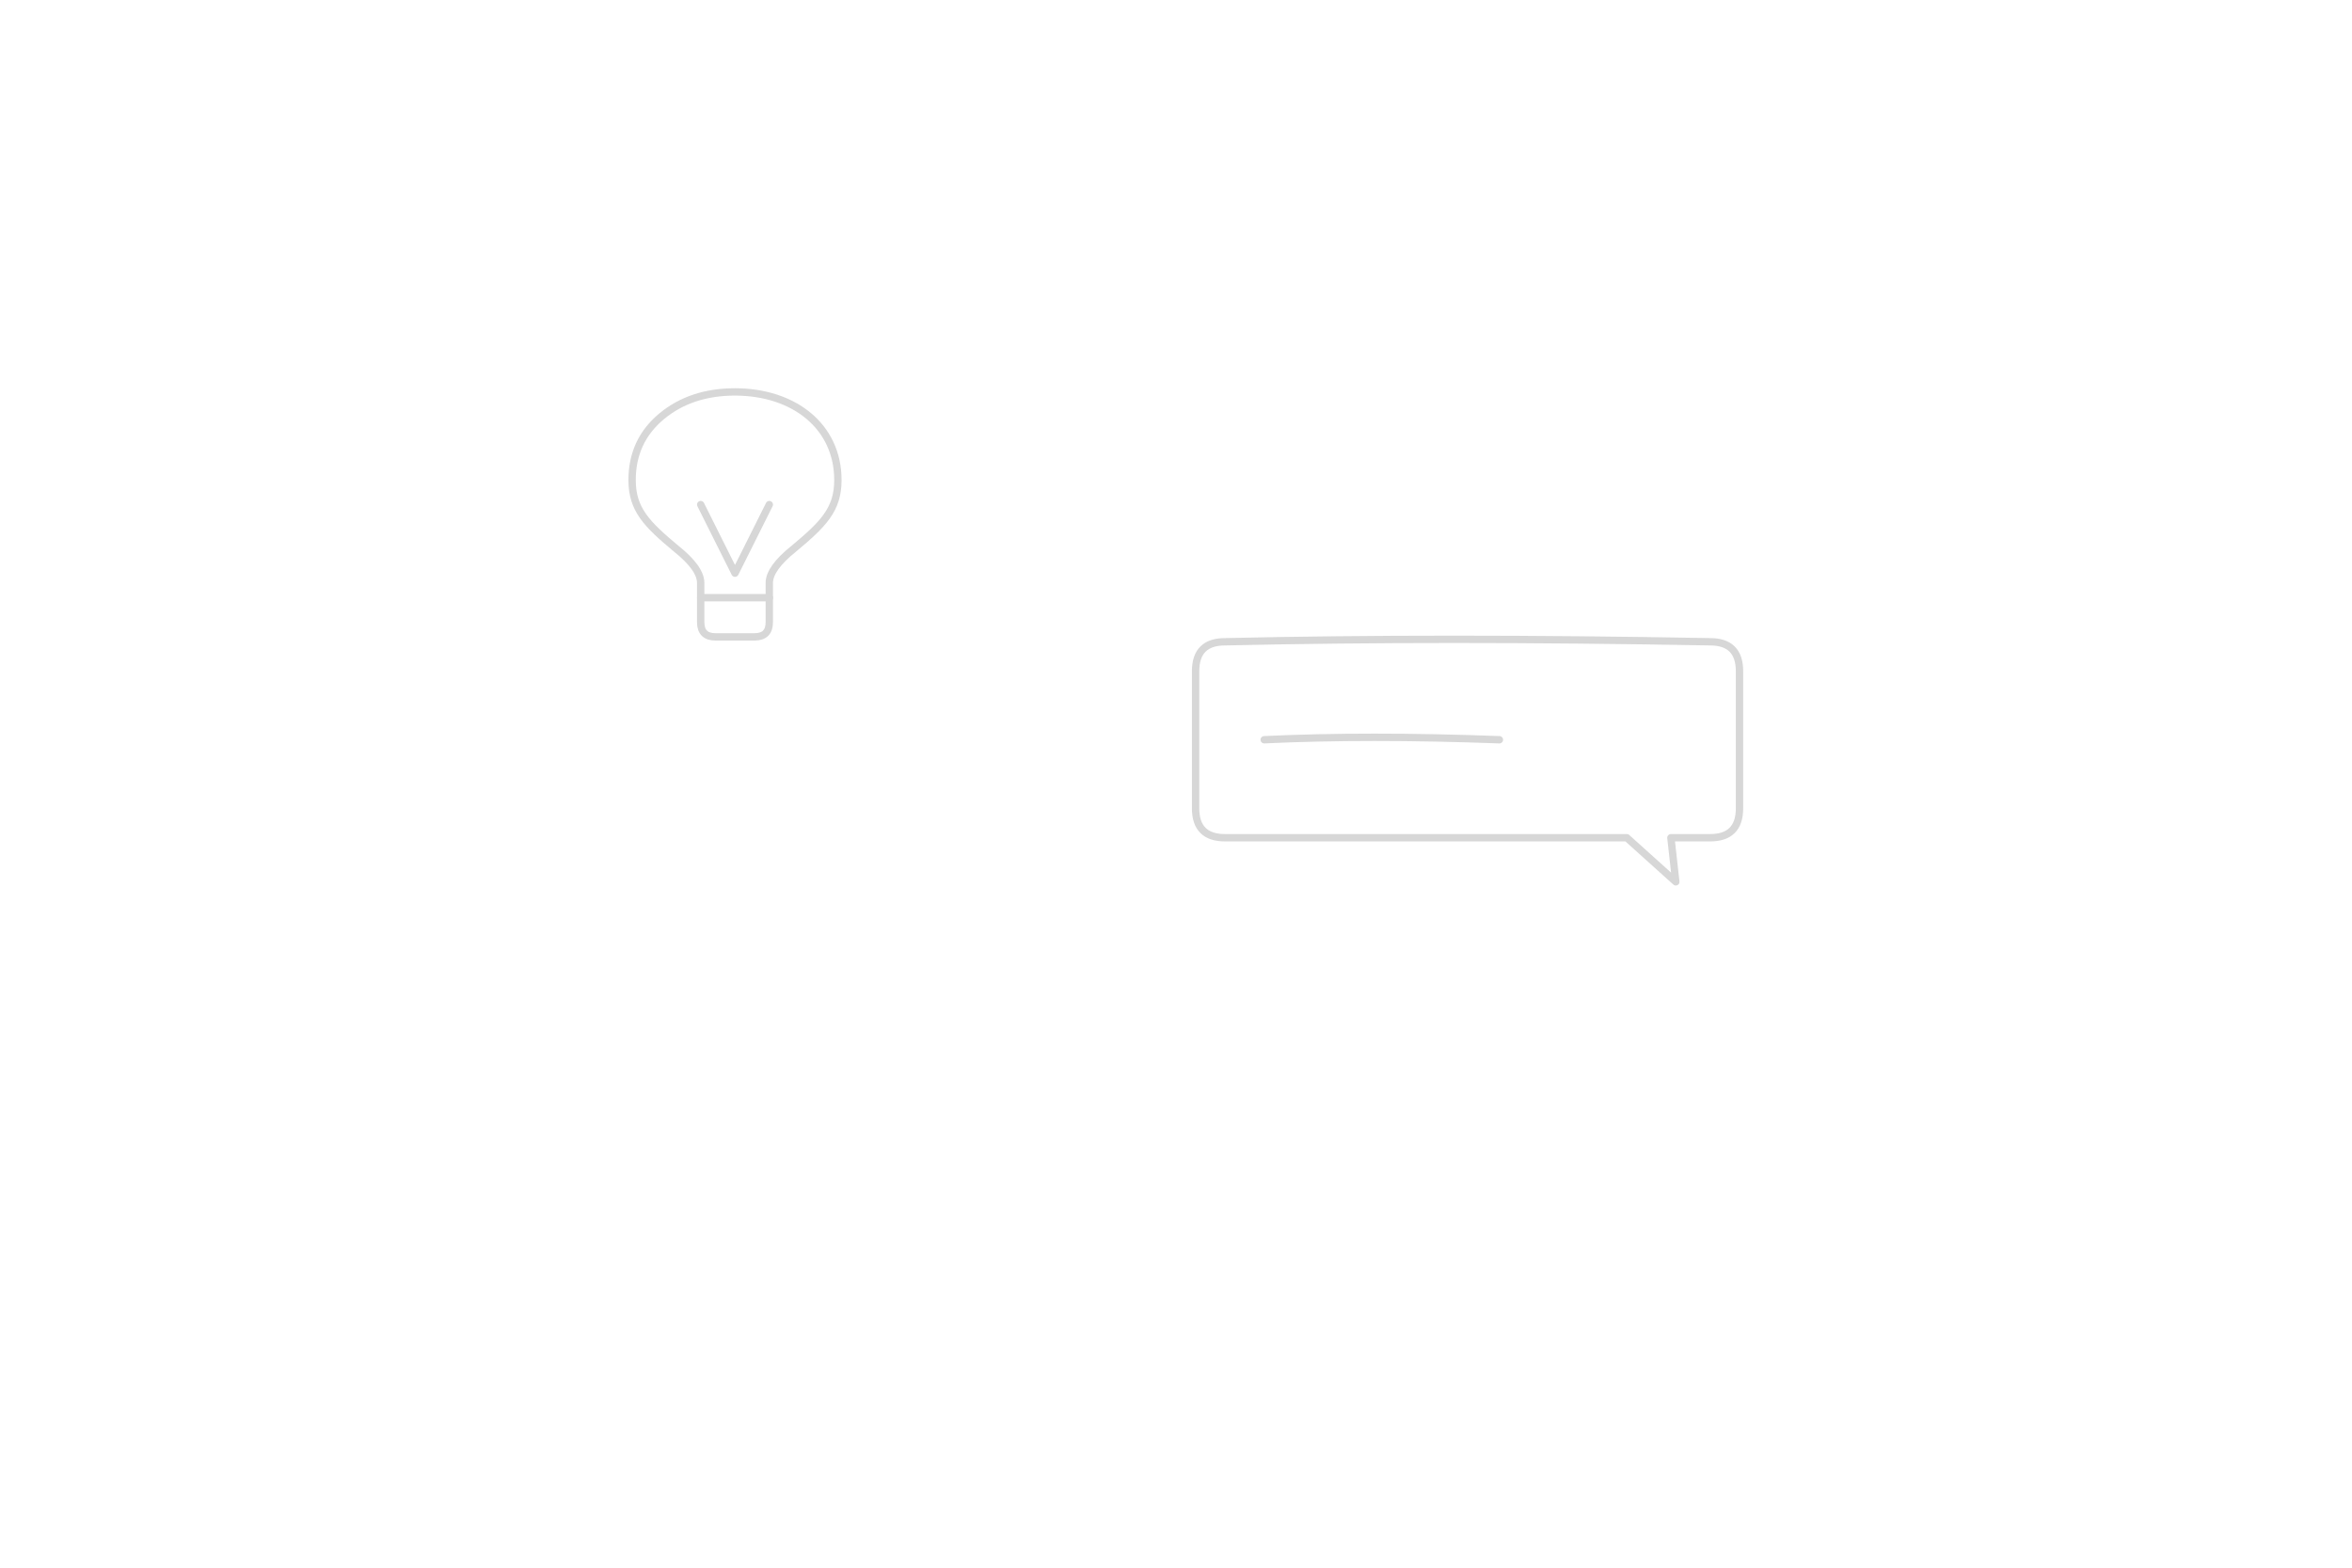
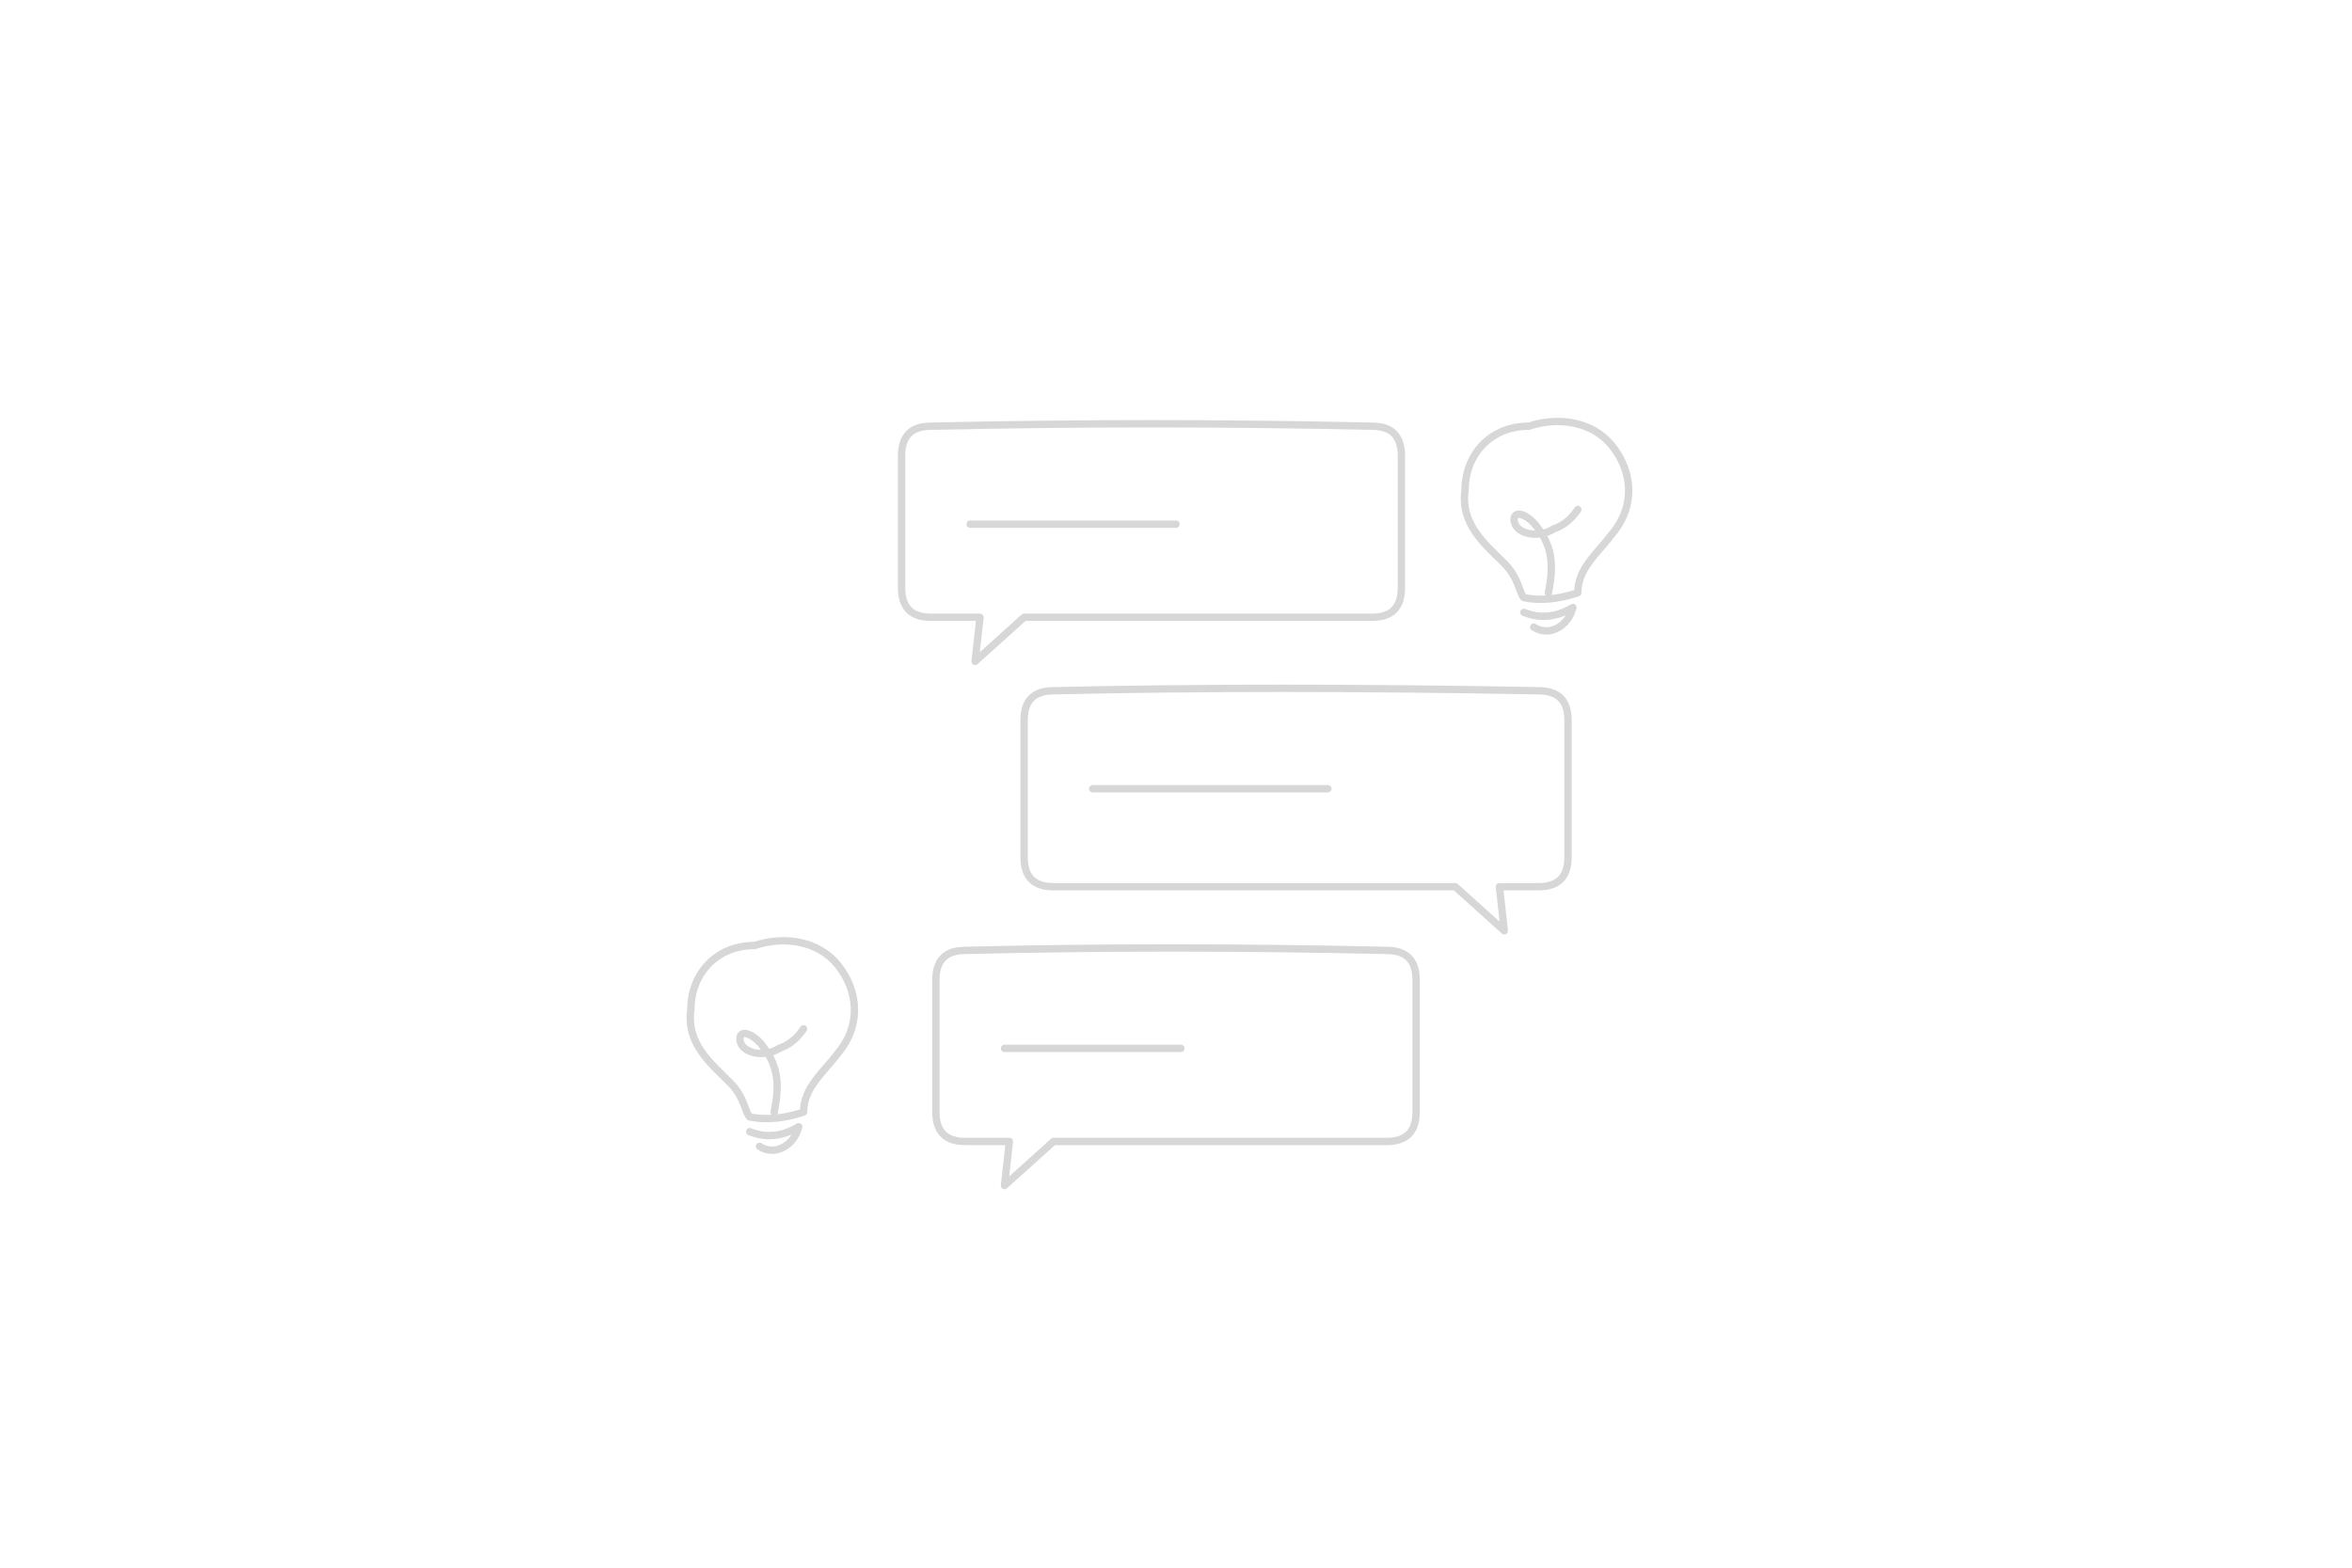
- <svg xmlns="http://www.w3.org/2000/svg" viewBox="0 0 480 320" fill="none" stroke="#c4c4c4" stroke-width="1.5" stroke-linecap="round" stroke-linejoin="round" role="img" aria-label="An idea emerging during an interview">
+ <svg xmlns="http://www.w3.org/2000/svg" viewBox="0 0 480 320" fill="none" stroke="#c4c4c4" stroke-width="1.5" stroke-linecap="round" stroke-linejoin="round" role="img" aria-label="Three interview remarks with two ideas alongside them">
  <g opacity=".68">
-     <path d="M250 131Q294 130 349 131Q355 131 355 137L355 165Q355 171 349 171L341 171L342 180L332 171L250 171Q244 171 244 165L244 137Q244 131 250 131Z" />
-     <path d="M258 151Q279 150 306 151" />
-     <path d="M135 85Q141 80 150 80C162 80 171 87 171 98C171 104 168 107 162 112Q157 116 157 119L157 122L143 122L143 119Q143 116 138 112C132 107 129 104 129 98Q129 90 135 85Z" />
-     <path d="M143 103L150 117L157 103" />
-     <path d="M143 122L143 127Q143 130 146 130L154 130Q157 130 157 127L157 122" />
+     <g transform="translate(85 2)">
+       <path d="M105 85Q150 84 195 85Q201 85 201 91L201 118Q201 124 195 124L124 124L114 133L115 124L105 124Q99 124 99 118L99 91Q99 85 105 85Z" />
+       <path d="M113 105H155" />
+     </g>
+     <g transform="translate(-35 10)">
+       <path d="M250 131Q294 130 349 131Q355 131 355 137L355 165Q355 171 349 171L341 171L342 180L332 171L250 171Q244 171 244 165L244 137Q244 131 250 131Z" />
+       <path d="M258 151H306" />
+     </g>
+     <g transform="translate(58 3)">
+       <path d="M139 191Q180 190 225 191Q231 191 231 197L231 224Q231 230 225 230L157 230L147 239L148 230L139 230Q133 230 133 224L133 197Q133 191 139 191Z" />
+       <path d="M147 211H183" />
+     </g>
+     <g transform="translate(316 105)">
+       <path d="M-4 -18C-12 -18 -17 -12 -17 -5C-18 2 -13 6 -9 10C-6 13 -6 16 -5 17Q0 18 6 16C6 11 10 8 13 4C18 -2 17 -9 13 -14C9 -19 2 -20 -4 -18" />
+       <path d="M0 16C1 11 1 7 -2 3C-4 0 -7 -1 -7 1C-7 4 -2 5 1 3Q4 2 6 -1" />
+       <path d="M-5 20Q0 22 5 19C4 23 0 25 -3 23" />
+     </g>
+     <g transform="translate(158 211)">
+       <path d="M-4 -18C-12 -18 -17 -12 -17 -5C-18 2 -13 6 -9 10C-6 13 -6 16 -5 17Q0 18 6 16C6 11 10 8 13 4C18 -2 17 -9 13 -14C9 -19 2 -20 -4 -18" />
+       <path d="M0 16C1 11 1 7 -2 3C-4 0 -7 -1 -7 1C-7 4 -2 5 1 3Q4 2 6 -1" />
+       <path d="M-5 20Q0 22 5 19C4 23 0 25 -3 23" />
+     </g>
  </g>
</svg>
